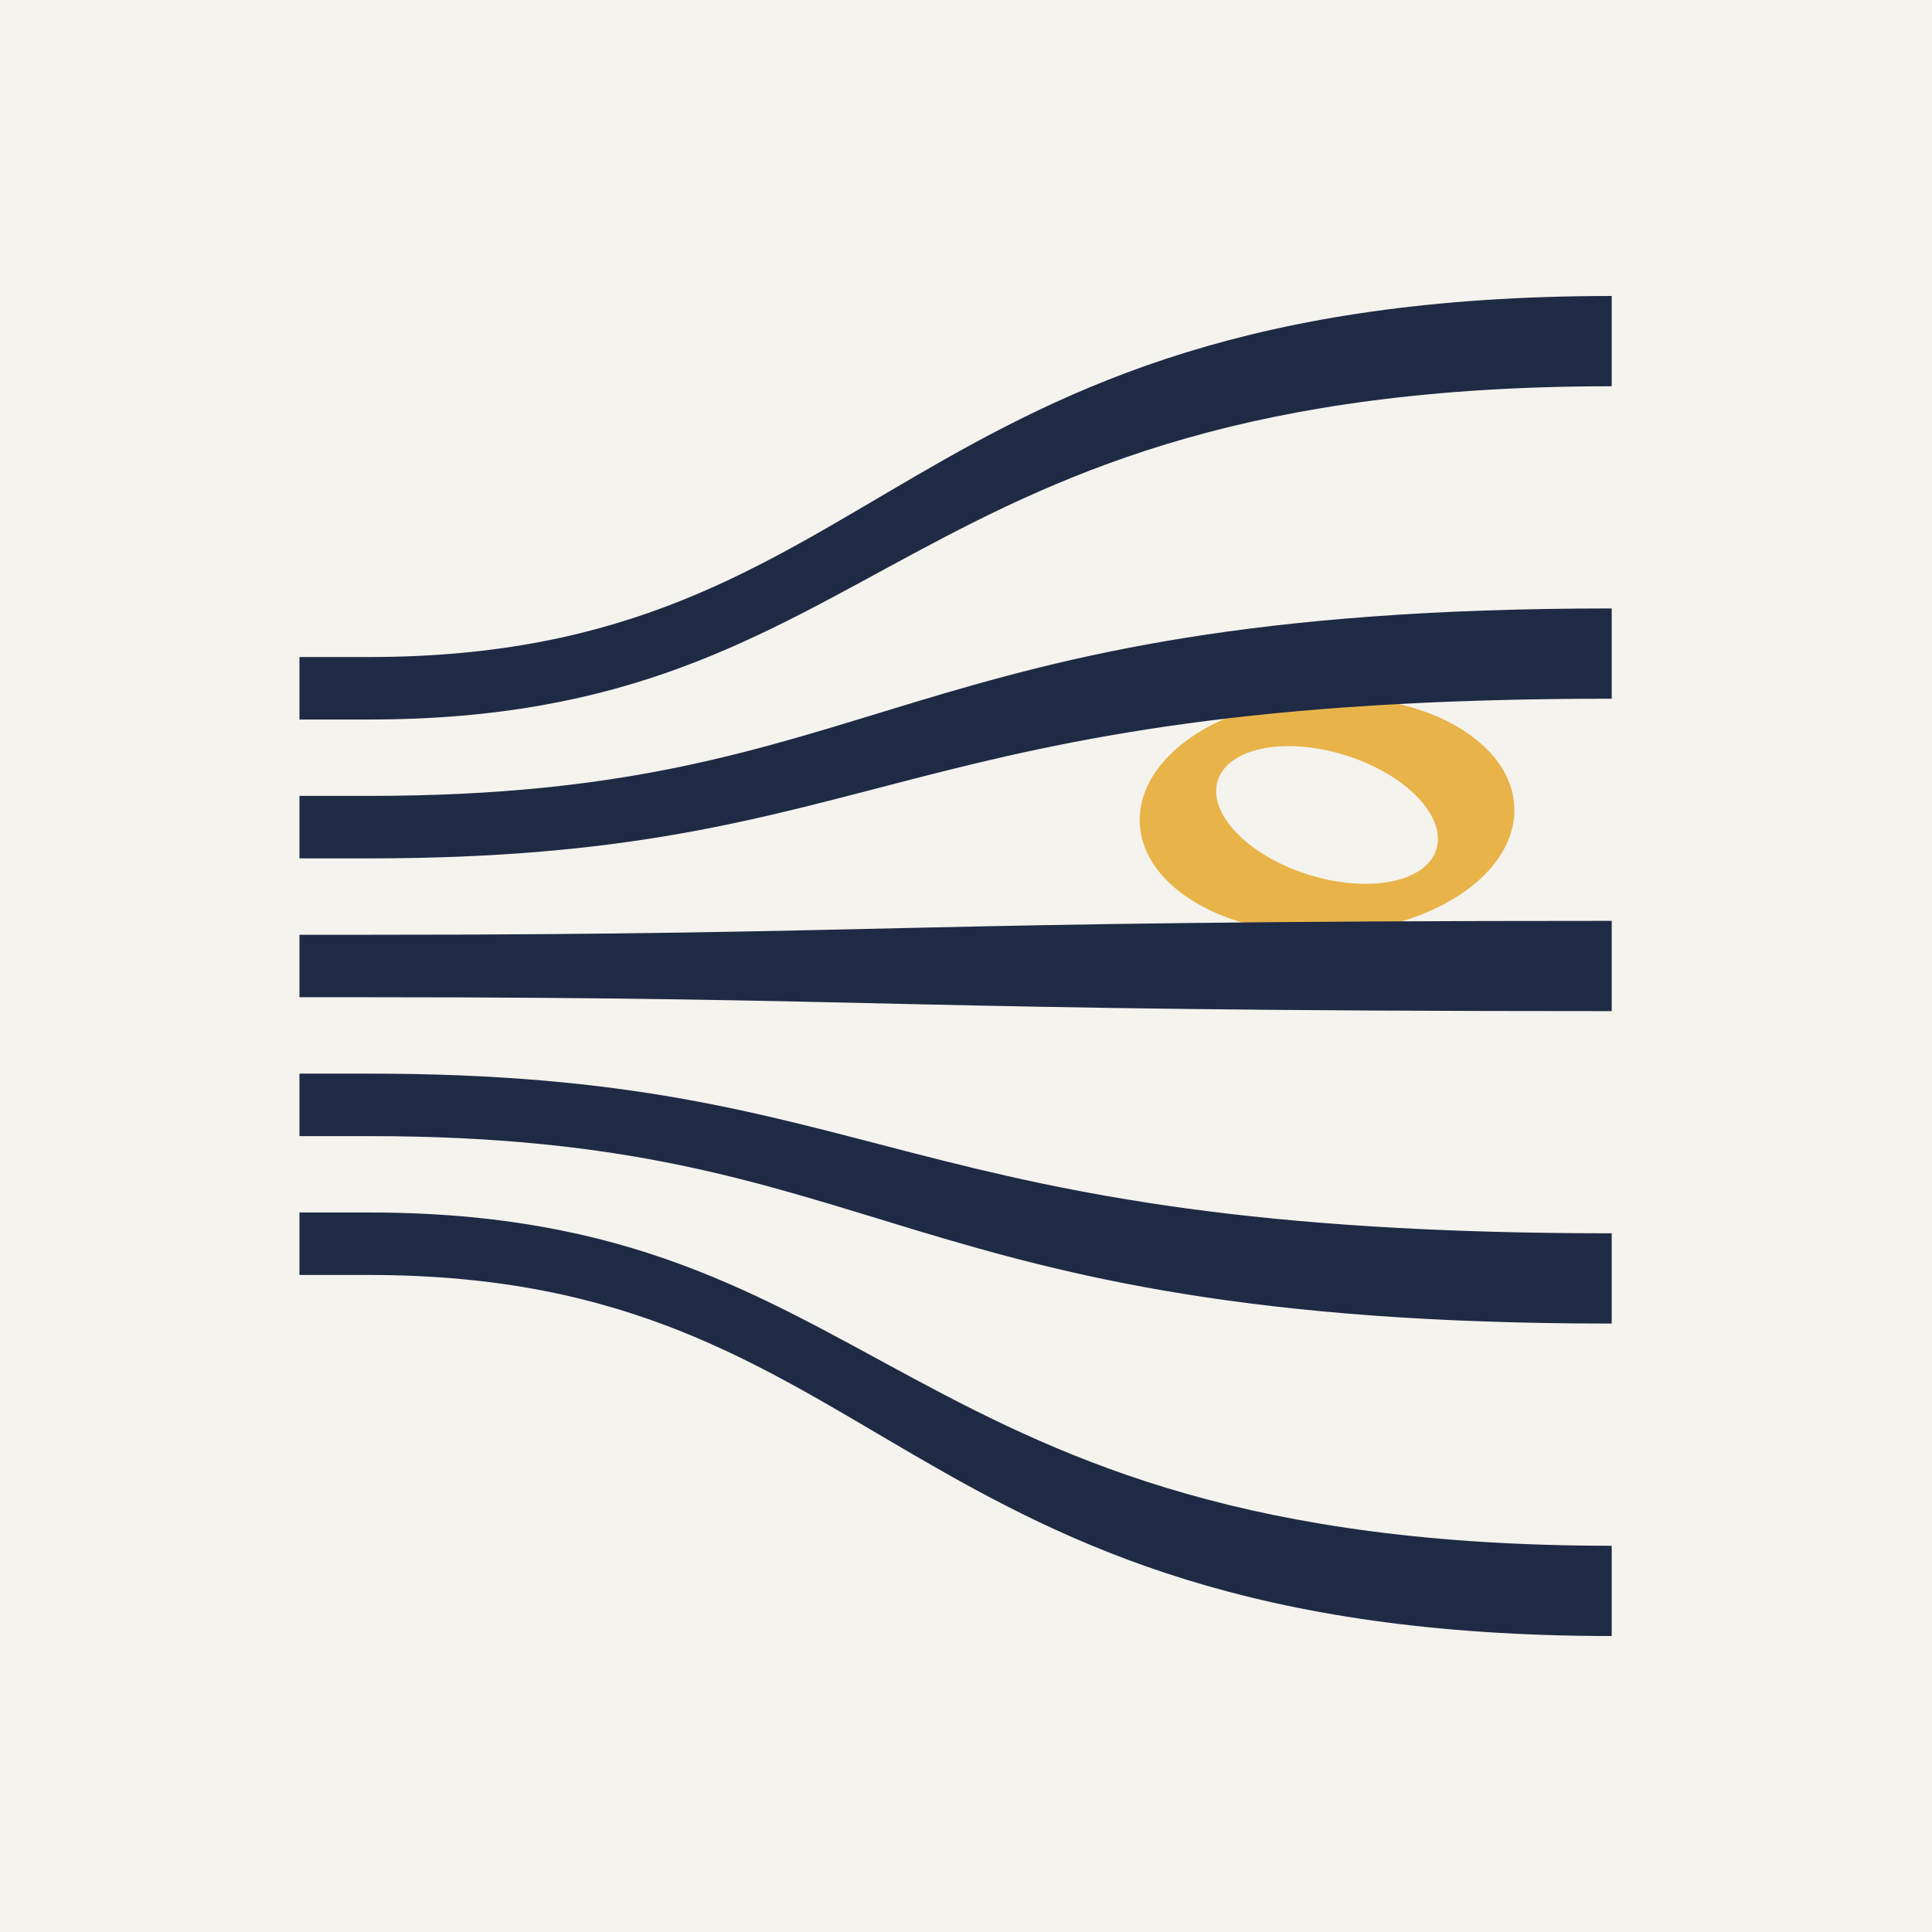
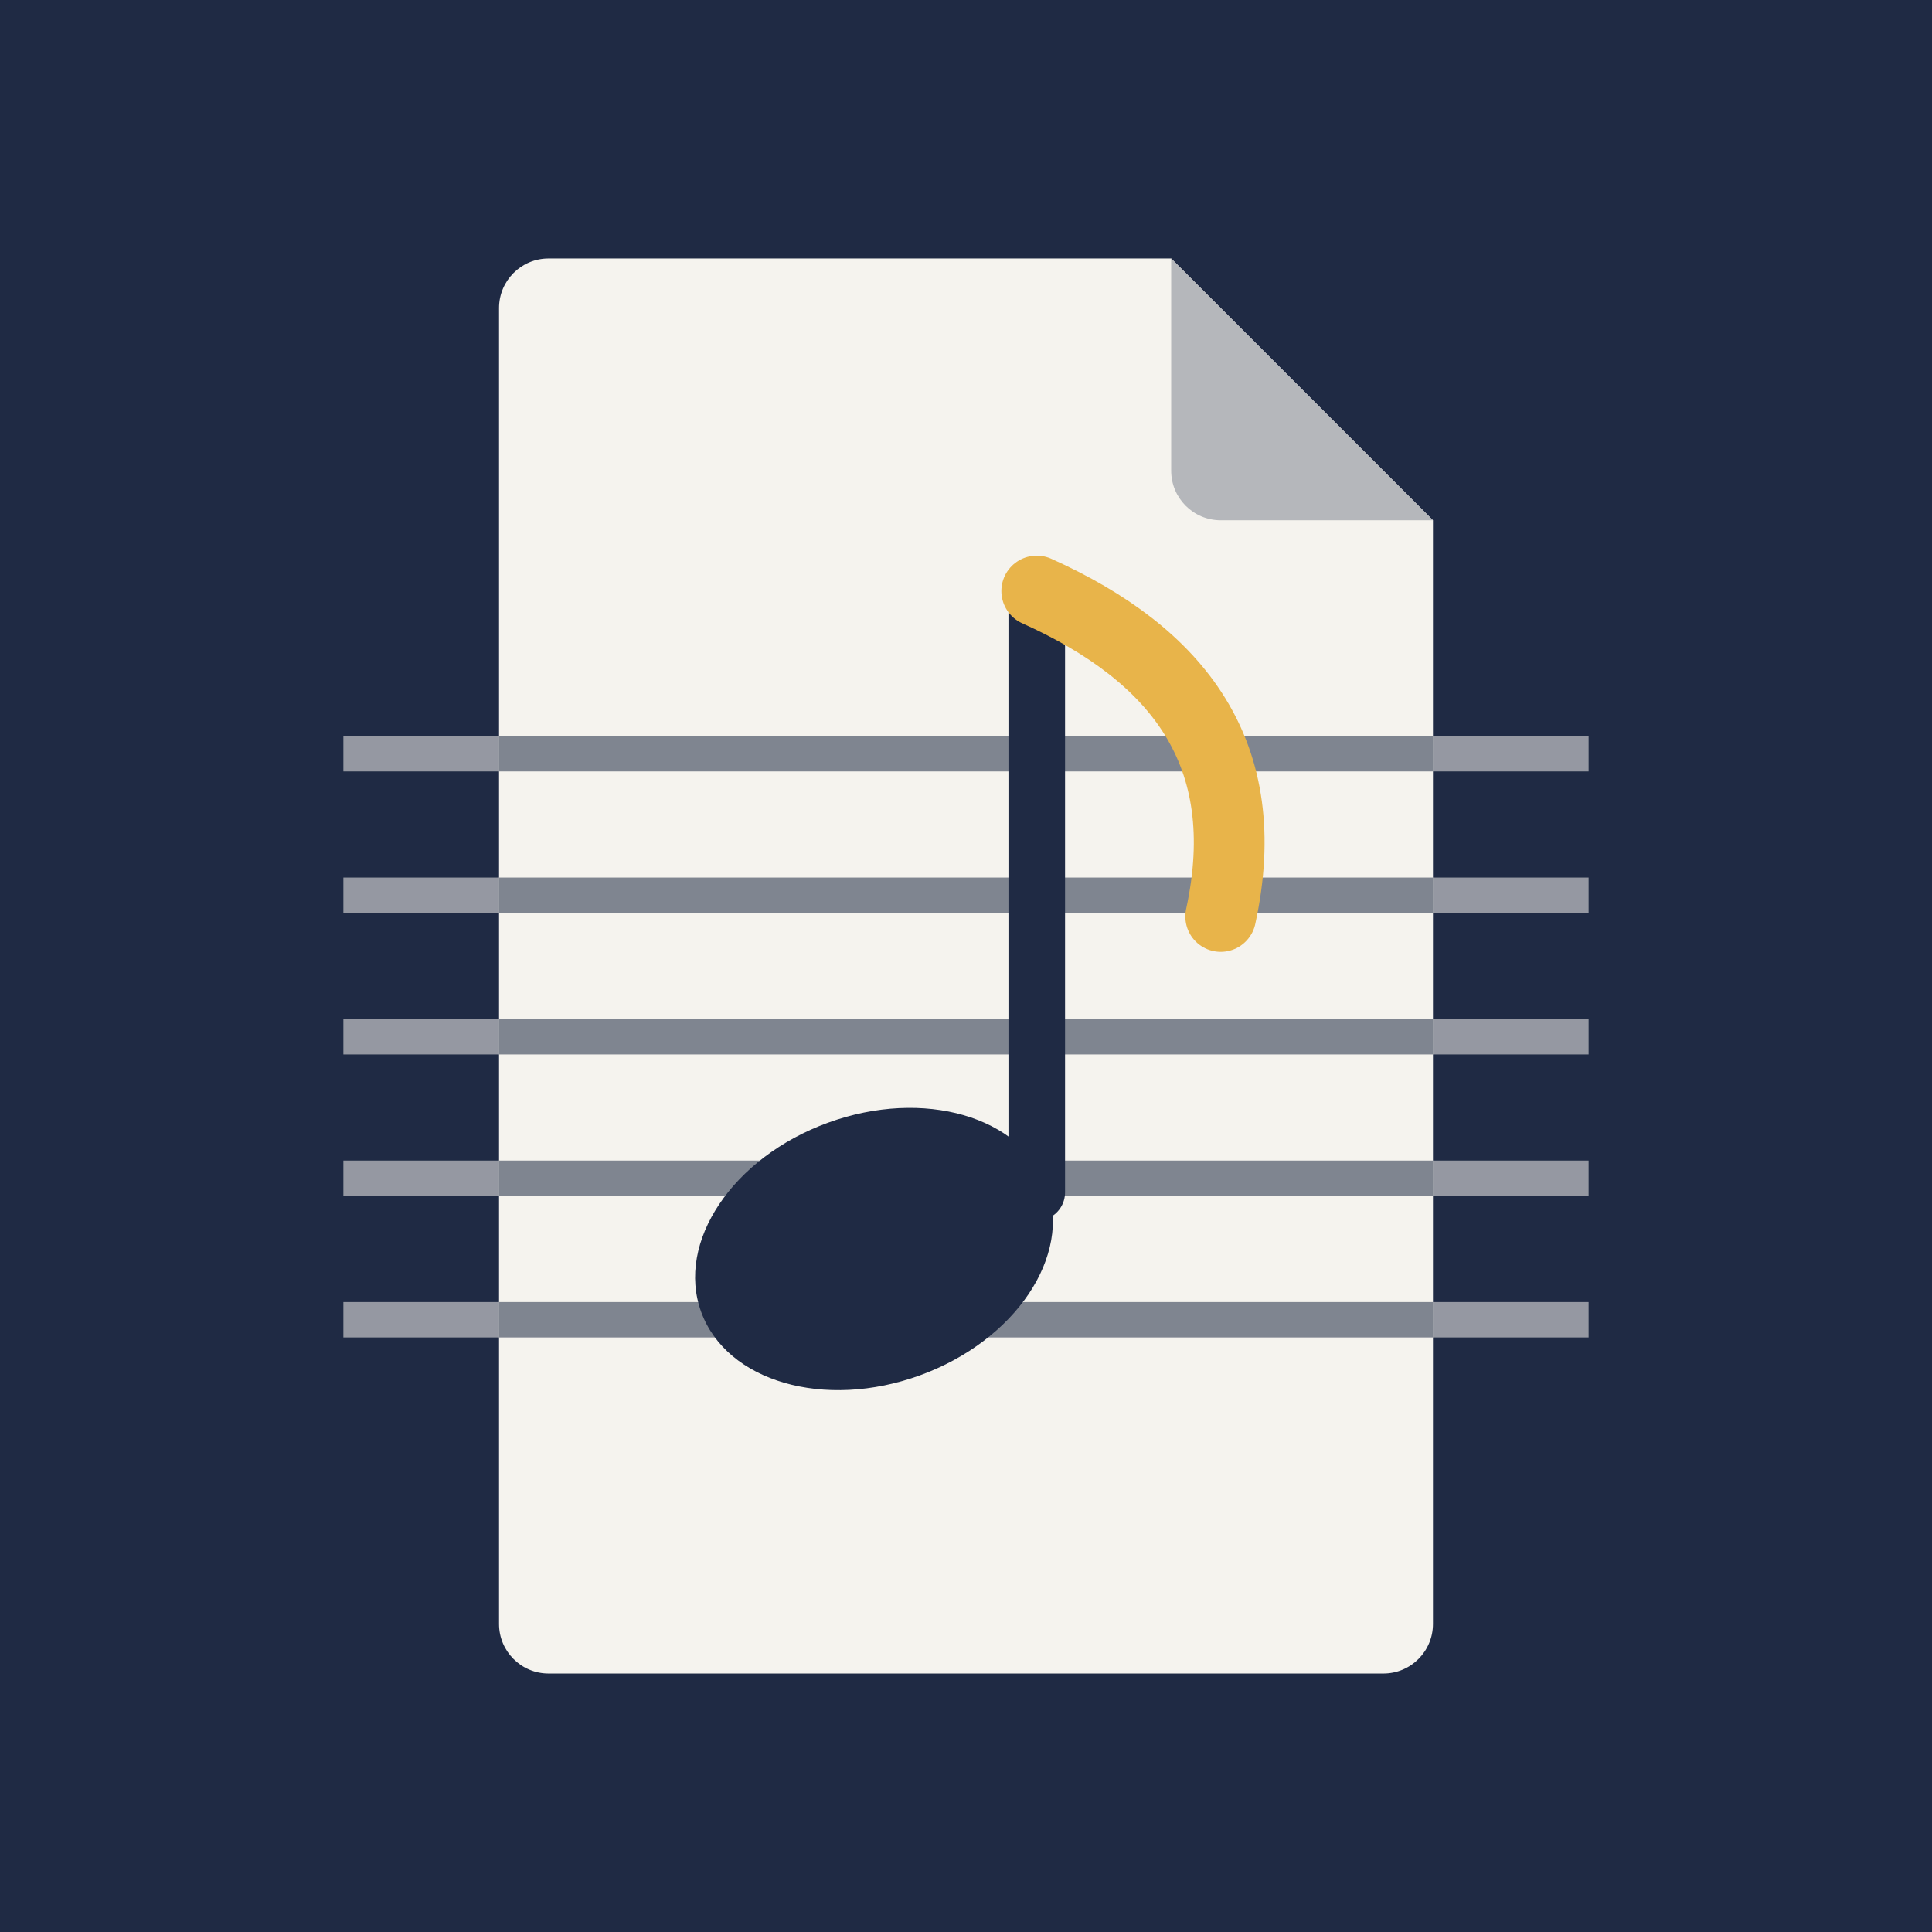
<svg xmlns="http://www.w3.org/2000/svg" viewBox="0 0 512 512">
-   <rect width="512" height="512" fill="#f5f3ee" />
-   <g transform="translate(20.48 20.48) scale(.92)">
-     <ellipse cx="360" cy="212.5" rx="54" ry="34" transform="rotate(-2.5 360 212.5)" fill="#e8b44a" />
-     <ellipse cx="360" cy="212.5" rx="33" ry="18" transform="rotate(17.5 360 212.5)" fill="#f5f3ee" />
-     <path fill="#1f2a44" d="M64 167h20c150 0 150-104 358-104v26c-208 0-208 96-358 96H64z M64 207h20c150 0 150-54 358-54v26c-208 0-208 46-358 46H64z M64 247h20c150 0 150-4 358-4v26c-208 0-208-4-358-4H64z M64 287h20c150 0 150 46 358 46v26c-208 0-208-54-358-54H64z M64 327h20c150 0 150 96 358 96v26c-208 0-208-104-358-104H64z" />
+   <rect width="512" height="512" fill="#1f2a44" />
+   <g transform="translate(256 256) scale(.9375) translate(-256 -256)">
+     <path d="M80 196h352M80 236h352M80 276h352M80 316h352M80 356h352" stroke="#f5f3ee" stroke-width="10" opacity=".55" />
+     <path d="M138 56h176l74 74v312a14 14 0 0 1-14 14H138a14 14 0 0 1-14-14V70a14 14 0 0 1 14-14z" fill="#f5f3ee" />
+     <path d="M314 56v60a14 14 0 0 0 14 14h60z" fill="#b5b7bb" />
+     <path d="M124 196h264M124 236h264M124 276h264M124 316h264M124 356h264" stroke="#1f2a44" stroke-width="10" opacity=".55" />
+     <ellipse cx="230" cy="336" rx="52" ry="38" transform="rotate(-20 230 336)" fill="#1f2a44" />
+     <path d="M276 320V150" stroke="#1f2a44" stroke-width="16" stroke-linecap="round" />
+     <path d="M276 150c40 18 62 46 52 92" stroke="#e8b44a" stroke-width="20" fill="none" stroke-linecap="round" />
  </g>
</svg>
